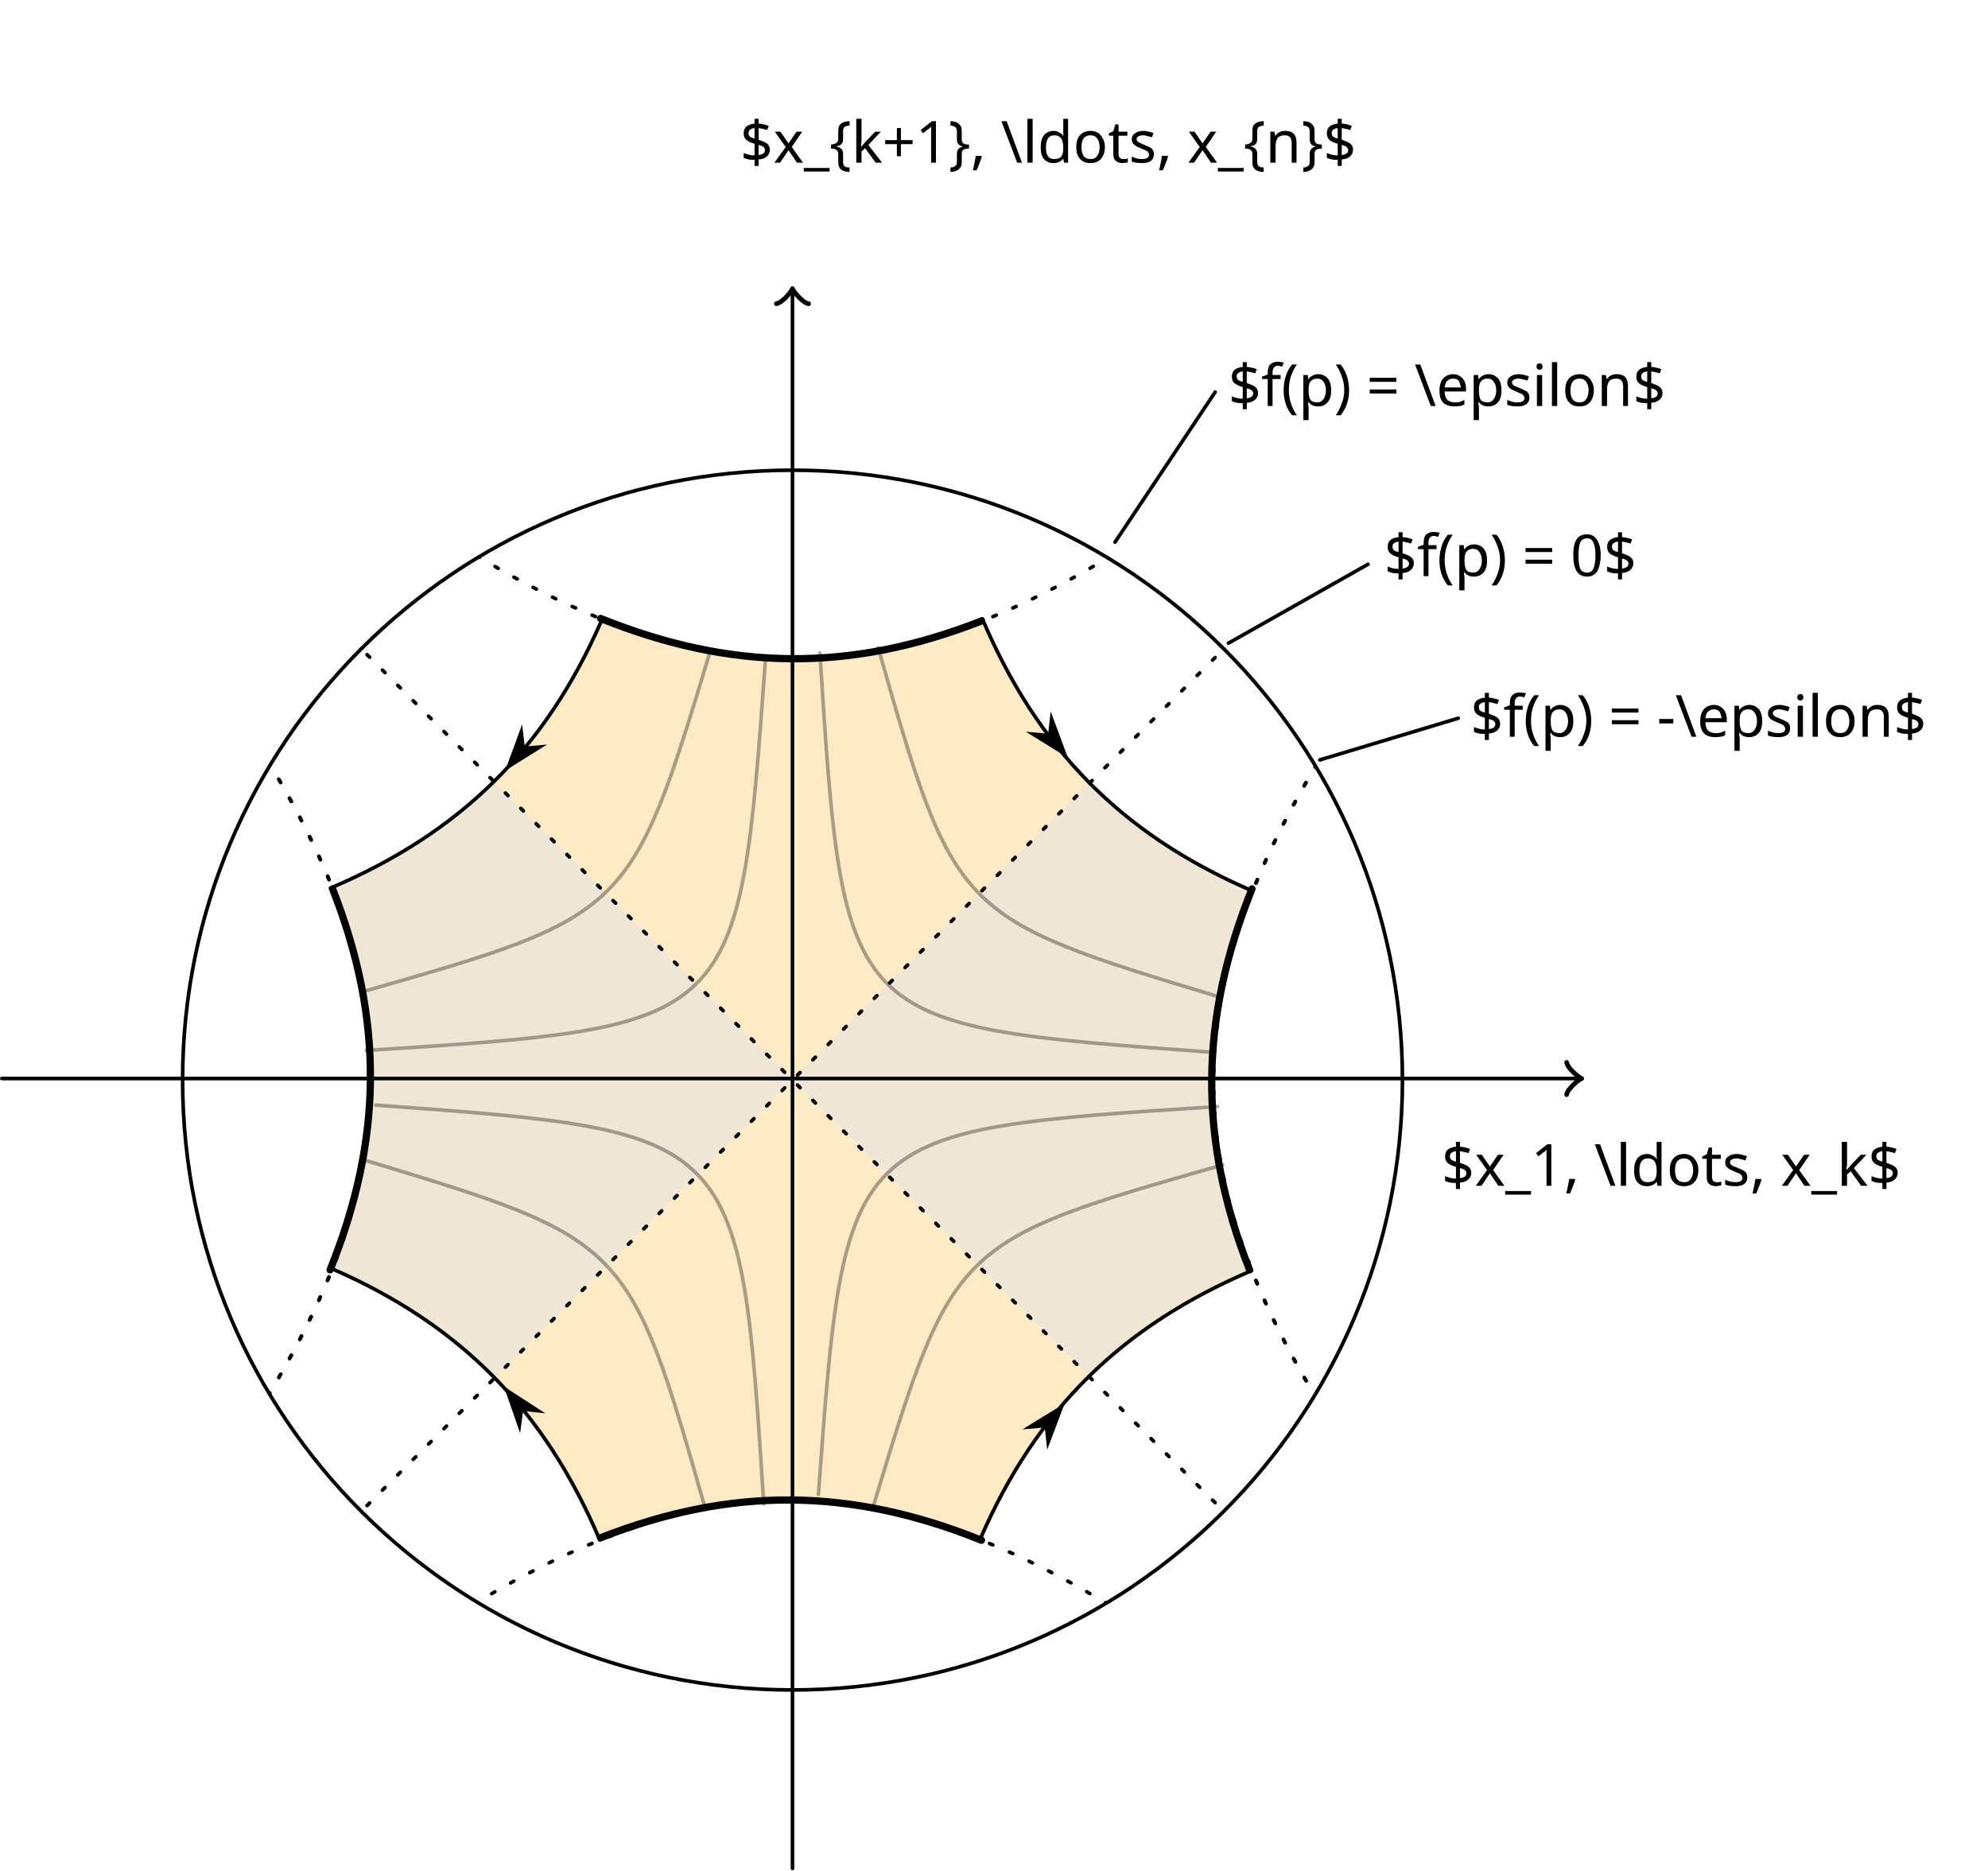
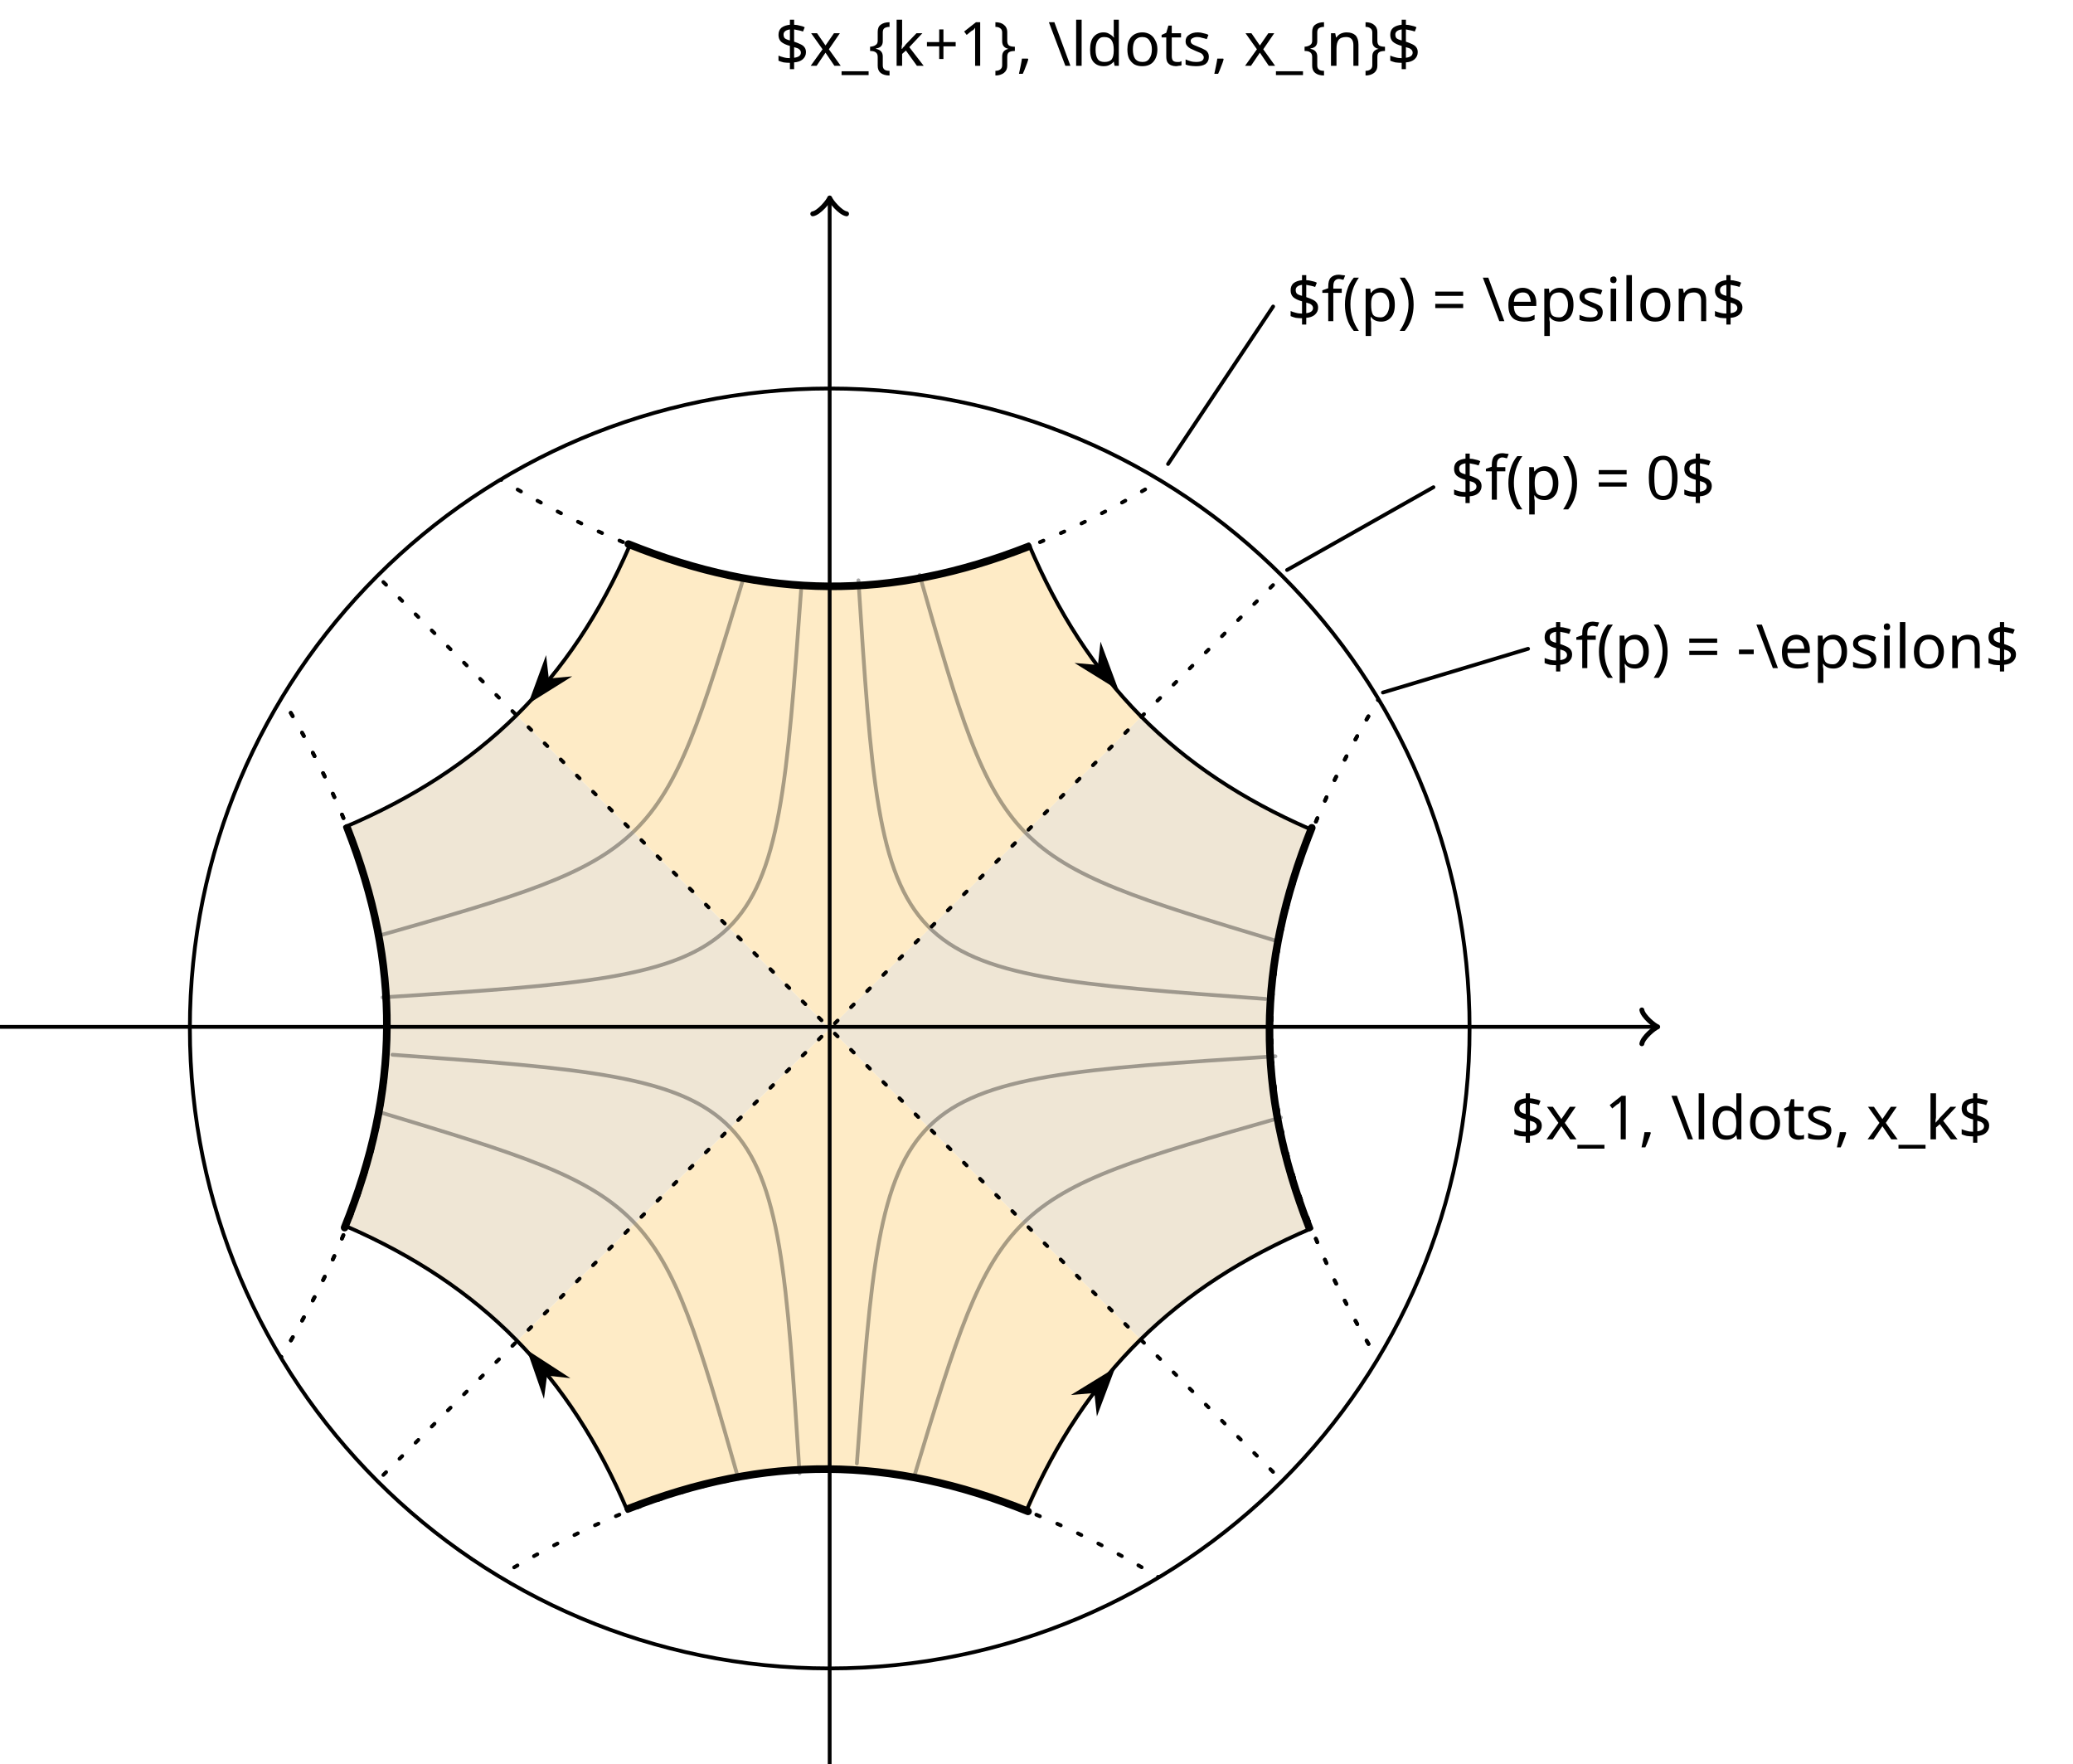
- <svg xmlns="http://www.w3.org/2000/svg" width="77.104mm" height="72.541mm" viewBox="0 0 77.104 72.541" version="1.1" id="svg8">
+ <svg xmlns="http://www.w3.org/2000/svg" width="76.639mm" height="65.197mm" viewBox="0 0 76.639 65.197" version="1.1" id="svg8">
  <defs id="defs2">
    <marker orient="auto" refY="0" refX="0" id="marker36178" style="overflow:visible">
      <path id="path36176" style="fill:#000000;fill-opacity:1;fill-rule:evenodd;stroke:#000000;stroke-width:0.625;stroke-linejoin:round;stroke-opacity:1" d="M 8.719,4.034 -2.207,0.016 8.719,-4.002 c -1.745,2.372 -1.735,5.617 -6e-7,8.035 z" transform="matrix(1.1,0,0,1.1,1.1,0)" />
    </marker>
    <marker style="overflow:visible" id="marker1900" refX="0" refY="0" orient="auto">
      <path transform="matrix(1.1,0,0,1.1,1.1,0)" d="M 8.719,4.034 -2.207,0.016 8.719,-4.002 c -1.745,2.372 -1.735,5.617 -6e-7,8.035 z" style="fill:#000000;fill-opacity:1;fill-rule:evenodd;stroke:#000000;stroke-width:0.625;stroke-linejoin:round;stroke-opacity:1" id="path1898" />
    </marker>
    <marker orient="auto" refY="0" refX="0" id="marker4145" style="overflow:visible">
      <path id="path4143" style="fill:#000000;fill-opacity:1;fill-rule:evenodd;stroke:#000000;stroke-width:0.625;stroke-linejoin:round;stroke-opacity:1" d="M 8.719,4.034 -2.207,0.016 8.719,-4.002 c -1.745,2.372 -1.735,5.617 -6e-7,8.035 z" transform="matrix(1.1,0,0,1.1,1.1,0)" />
    </marker>
    <marker orient="auto" refY="0" refX="0" id="marker3239" style="overflow:visible">
      <path id="path3237" style="fill:#000000;fill-opacity:1;fill-rule:evenodd;stroke:#000000;stroke-width:0.625;stroke-linejoin:round;stroke-opacity:1" d="M 8.719,4.034 -2.207,0.016 8.719,-4.002 c -1.745,2.372 -1.735,5.617 -6e-7,8.035 z" transform="matrix(1.1,0,0,1.1,1.1,0)" />
    </marker>
    <marker markerWidth="0.911" markerHeight="1.69" style="overflow:visible;stroke:#000000" refX="0" refY="0" orient="auto-start-reverse" id="marker-arrow-0.5308">
      <g id="g820" transform="scale(2.153529)">
        <path id="path818" style="fill:none;stroke:#000000;stroke-width:0.6;stroke-linecap:round;stroke-linejoin:round;stroke-miterlimit:10;stroke-dasharray:none;stroke-opacity:1" d="M -1.554,2.072 C -1.425,1.295 0,0.13 0.389,0 0,-0.13 -1.425,-1.295 -1.554,-2.072" />
      </g>
    </marker>
    <marker markerWidth="0.911" markerHeight="1.69" style="overflow:visible;stroke:#000000" refX="0" refY="0" orient="auto-start-reverse" id="marker948">
      <g id="g946" transform="scale(2.153529)">
        <path id="path944" style="fill:none;stroke:#000000;stroke-width:0.6;stroke-linecap:round;stroke-linejoin:round;stroke-miterlimit:10;stroke-dasharray:none;stroke-opacity:1" d="M -1.554,2.072 C -1.425,1.295 0,0.13 0.389,0 0,-0.13 -1.425,-1.295 -1.554,-2.072" />
      </g>
    </marker>
    <clipPath clipPathUnits="userSpaceOnUse" id="clipPath1132">
      <ellipse ry="27.888" rx="27.888" cy="254.418" cx="222.012" id="ellipse1134" style="color:#000000;overflow:visible;opacity:1;vector-effect:none;fill:none;fill-opacity:1;stroke:#000000;stroke-width:0.14;stroke-linecap:round;stroke-linejoin:miter;stroke-miterlimit:4;stroke-dasharray:none;stroke-dashoffset:0;stroke-opacity:1;marker-start:none;marker-end:none" />
    </clipPath>
    <marker orient="auto" refY="0" refX="0" id="marker4145-3" style="overflow:visible">
      <path id="path4143-0" style="fill:#000000;fill-opacity:1;fill-rule:evenodd;stroke:#000000;stroke-width:0.625;stroke-linejoin:round;stroke-opacity:1" d="M 8.719,4.034 -2.207,0.016 8.719,-4.002 c -1.745,2.372 -1.735,5.617 -6e-7,8.035 z" transform="matrix(1.1,0,0,1.1,1.1,0)" />
    </marker>
    <marker orient="auto" refY="0" refX="0" id="marker4145-6" style="overflow:visible">
      <path id="path4143-7" style="fill:#000000;fill-opacity:1;fill-rule:evenodd;stroke:#000000;stroke-width:0.625;stroke-linejoin:round;stroke-opacity:1" d="M 8.719,4.034 -2.207,0.016 8.719,-4.002 c -1.745,2.372 -1.735,5.617 -6e-7,8.035 z" transform="matrix(1.1,0,0,1.1,1.1,0)" />
    </marker>
    <clipPath clipPathUnits="userSpaceOnUse" id="clipPath1078">
      <path d="m 169.695,243.875 c 2.162,5.001 5.409,8.301 10.435,10.455 -2.008,5.065 -2.045,9.694 -0.014,14.771 -5.001,2.162 -8.301,5.408 -10.455,10.435 -5.065,-2.008 -9.694,-2.045 -14.771,-0.014 -2.162,-5.001 -5.409,-8.301 -10.435,-10.455 2.008,-5.065 2.045,-9.694 0.014,-14.771 5.001,-2.162 8.301,-5.408 10.455,-10.435 5.065,2.008 9.694,2.045 14.771,0.014 z" style="color:#000000;overflow:visible;opacity:1;vector-effect:none;fill:#feebc6;fill-opacity:1;stroke:none;stroke-width:0.14;stroke-linecap:round;stroke-linejoin:miter;stroke-miterlimit:4;stroke-dasharray:none;stroke-dashoffset:0;stroke-opacity:1;marker-start:none;marker-end:none" id="path1080" />
    </clipPath>
  </defs>
-   <g id="layer1" transform="translate(-41.84034,-218.0715)" style="display:inline">
-     <g id="g1076" clip-path="url(#clipPath1078)" transform="translate(-89.71684,-1.735971)">
+   <g id="layer1" transform="translate(-41.90316,-225.2198)" style="display:inline">
+     <g id="g1076" clip-path="url(#clipPath1078)" transform="translate(-89.71684,1.535497)">
      <path id="path945" d="M 134.402,289.584 162.29,261.696 134.402,233.808 Z" style="color:#000000;overflow:visible;opacity:1;vector-effect:none;fill:#efe6d5;fill-opacity:1;stroke:none;stroke-width:0.14;stroke-linecap:round;stroke-linejoin:miter;stroke-miterlimit:4;stroke-dasharray:none;stroke-dashoffset:0;stroke-opacity:1;marker-start:none;marker-end:none" />
      <path style="color:#000000;overflow:visible;opacity:1;vector-effect:none;fill:#efe6d5;fill-opacity:1;stroke:none;stroke-width:0.14;stroke-linecap:round;stroke-linejoin:miter;stroke-miterlimit:4;stroke-dasharray:none;stroke-dashoffset:0;stroke-opacity:1;marker-start:none;marker-end:none" d="m 190.178,233.808 -27.888,27.888 27.888,27.888 z" id="path886" />
      <g transform="translate(42.5151,20.78436)" style="fill:#feebc6;fill-opacity:1" id="g957">
        <path id="path947" d="M 147.665,268.802 119.777,240.914 91.889,268.802 Z" style="color:#000000;overflow:visible;opacity:1;vector-effect:none;fill:#feebc6;fill-opacity:1;stroke:none;stroke-width:0.14;stroke-linecap:round;stroke-linejoin:miter;stroke-miterlimit:4;stroke-dasharray:none;stroke-dashoffset:0;stroke-opacity:1;marker-start:none;marker-end:none" />
        <path style="color:#000000;overflow:visible;opacity:1;vector-effect:none;fill:#feebc6;fill-opacity:1;stroke:none;stroke-width:0.14;stroke-linecap:round;stroke-linejoin:miter;stroke-miterlimit:4;stroke-dasharray:none;stroke-dashoffset:0;stroke-opacity:1;marker-start:none;marker-end:none" d="m 91.889,213.026 27.888,27.888 27.888,-27.888 z" id="path949" />
      </g>
    </g>
-     <path style="color:#000000;overflow:visible;opacity:1;vector-effect:none;fill:none;fill-opacity:1;stroke:#000000;stroke-width:0.14;stroke-linecap:round;stroke-linejoin:miter;stroke-miterlimit:4;stroke-dasharray:none;stroke-dashoffset:0;stroke-opacity:1;marker-start:none;marker-end:url(#marker-arrow-0.5308)" d="M 72.576,290.541 V 229.383" id="path816-9" />
-     <path id="path842" d="M 41.912,259.904 H 103.071" style="color:#000000;overflow:visible;opacity:1;vector-effect:none;fill:none;fill-opacity:1;stroke:#000000;stroke-width:0.14;stroke-linecap:round;stroke-linejoin:miter;stroke-miterlimit:4;stroke-dasharray:none;stroke-dashoffset:0;stroke-opacity:1;marker-start:none;marker-end:url(#marker-arrow-0.5308)" />
-     <text id="text846" xml:space="preserve" style="font-size:2.244px;font-family:'Iosevka Term';-inkscape-font-specification:'Iosevka Term, Normal';fill:#000000;fill-opacity:1;stroke:none;stroke-width:0.265" y="264.067" x="97.747" transform="scale(1.000006,0.9999938)">
-       <tspan id="tspan844" x="97.747" y="264.067" style="stroke-width:0.265">$x_1, \ldots, x_k$</tspan>
+     <path style="color:#000000;overflow:visible;opacity:1;vector-effect:none;fill:none;fill-opacity:1;stroke:#000000;stroke-width:0.14;stroke-linecap:round;stroke-linejoin:miter;stroke-miterlimit:4;stroke-dasharray:none;stroke-dashoffset:0;stroke-opacity:1;marker-start:none;marker-end:url(#marker-arrow-0.5308)" d="m 72.576,293.813 v -61.158" id="path816-9" />
+     <path id="path842" d="M 41.912,263.176 H 103.071" style="color:#000000;overflow:visible;opacity:1;vector-effect:none;fill:none;fill-opacity:1;stroke:#000000;stroke-width:0.14;stroke-linecap:round;stroke-linejoin:miter;stroke-miterlimit:4;stroke-dasharray:none;stroke-dashoffset:0;stroke-opacity:1;marker-start:none;marker-end:url(#marker-arrow-0.5308)" />
+     <text id="text846" xml:space="preserve" style="font-size:2.244px;font-family:'Iosevka Term';-inkscape-font-specification:'Iosevka Term, Normal';fill:#000000;fill-opacity:1;stroke:none;stroke-width:0.265" y="267.338" x="97.747" transform="scale(1.000006,0.9999938)">
+       <tspan id="tspan844" x="97.747" y="267.338" style="stroke-width:0.265">$x_1, \ldots, x_k$</tspan>
    </text>
-     <text id="text860" xml:space="preserve" style="font-size:2.244px;font-family:'Iosevka Term';-inkscape-font-specification:'Iosevka Term, Normal';fill:#000000;fill-opacity:1;stroke:none;stroke-width:0.265" y="224.383" x="70.544" transform="scale(1.000006,0.9999938)">
-       <tspan id="tspan858" x="70.544" y="224.383" style="stroke-width:0.265">$x_{k+1}, \ldots, x_{n}$</tspan>
+     <text id="text860" xml:space="preserve" style="font-size:2.244px;font-family:'Iosevka Term';-inkscape-font-specification:'Iosevka Term, Normal';fill:#000000;fill-opacity:1;stroke:none;stroke-width:0.265" y="227.654" x="70.544" transform="scale(1.000006,0.9999938)">
+       <tspan id="tspan858" x="70.544" y="227.654" style="stroke-width:0.265">$x_{k+1}, \ldots, x_{n}$</tspan>
    </text>
-     <text id="text1207" xml:space="preserve" style="font-size:2.244px;font-family:'Iosevka Term';-inkscape-font-specification:'Iosevka Term, Normal';fill:#000000;fill-opacity:1;stroke:none;stroke-width:0.265" y="240.422" x="95.518" transform="scale(1.000006,0.9999938)">
-       <tspan id="tspan1205" x="95.518" y="240.422" style="stroke-width:0.265">$f(p) = 0$</tspan>
+     <text id="text1207" xml:space="preserve" style="font-size:2.244px;font-family:'Iosevka Term';-inkscape-font-specification:'Iosevka Term, Normal';fill:#000000;fill-opacity:1;stroke:none;stroke-width:0.265" y="243.694" x="95.518" transform="scale(1.000006,0.9999938)">
+       <tspan id="tspan1205" x="95.518" y="243.694" style="stroke-width:0.265">$f(p) = 0$</tspan>
    </text>
-     <text x="98.868" y="246.648" style="font-size:2.244px;font-family:'Iosevka Term';-inkscape-font-specification:'Iosevka Term, Normal';fill:#000000;fill-opacity:1;stroke:none;stroke-width:0.265" xml:space="preserve" id="text1221" transform="scale(1.000006,0.9999938)">
-       <tspan style="stroke-width:0.265" y="246.648" x="98.868" id="tspan1219">$f(p) = -\epsilon$</tspan>
+     <text x="98.868" y="249.919" style="font-size:2.244px;font-family:'Iosevka Term';-inkscape-font-specification:'Iosevka Term, Normal';fill:#000000;fill-opacity:1;stroke:none;stroke-width:0.265" xml:space="preserve" id="text1221" transform="scale(1.000006,0.9999938)">
+       <tspan style="stroke-width:0.265" y="249.919" x="98.868" id="tspan1219">$f(p) = -\epsilon$</tspan>
    </text>
-     <text id="text1225" xml:space="preserve" style="font-size:2.244px;font-family:'Iosevka Term';-inkscape-font-specification:'Iosevka Term, Normal';fill:#000000;fill-opacity:1;stroke:none;stroke-width:0.265" y="233.823" x="89.478" transform="scale(1.000006,0.9999938)">
-       <tspan id="tspan1223" x="89.478" y="233.823" style="stroke-width:0.265">$f(p) = \epsilon$</tspan>
+     <text id="text1225" xml:space="preserve" style="font-size:2.244px;font-family:'Iosevka Term';-inkscape-font-specification:'Iosevka Term, Normal';fill:#000000;fill-opacity:1;stroke:none;stroke-width:0.265" y="237.094" x="89.478" transform="scale(1.000006,0.9999938)">
+       <tspan id="tspan1223" x="89.478" y="237.094" style="stroke-width:0.265">$f(p) = \epsilon$</tspan>
    </text>
-     <path style="color:#000000;overflow:visible;opacity:1;vector-effect:none;fill:none;fill-opacity:1;stroke:#000000;stroke-width:0.14;stroke-linecap:round;stroke-linejoin:miter;stroke-miterlimit:4;stroke-dasharray:none;stroke-dashoffset:0;stroke-opacity:1;marker-start:none;marker-end:none" d="m 85.086,239.1 3.885,-5.822" id="path971" />
-     <path style="color:#000000;overflow:visible;opacity:1;vector-effect:none;fill:none;fill-opacity:1;stroke:#000000;stroke-width:0.14;stroke-linecap:round;stroke-linejoin:miter;stroke-miterlimit:4;stroke-dasharray:none;stroke-dashoffset:0;stroke-opacity:1;marker-start:none;marker-end:none" d="m 89.486,243.018 5.412,-3.06" id="path981" />
-     <path style="color:#000000;overflow:visible;opacity:1;vector-effect:none;fill:none;fill-opacity:1;stroke:#000000;stroke-width:0.14;stroke-linecap:round;stroke-linejoin:miter;stroke-miterlimit:4;stroke-dasharray:none;stroke-dashoffset:0;stroke-opacity:1;marker-start:none;marker-end:none" d="m 93.03,247.546 5.366,-1.616" id="path983" />
-     <path style="color:#000000;overflow:visible;opacity:1;vector-effect:none;fill:none;fill-opacity:1;stroke:#000000;stroke-width:0.14;stroke-linecap:round;stroke-linejoin:miter;stroke-miterlimit:4;stroke-dasharray:none;stroke-dashoffset:0;stroke-opacity:1;marker-start:none;marker-end:none" d="m 79.939,242.072 c 2.147,5.043 5.394,8.343 10.38,10.516" id="path890" />
-     <path id="path896" d="m 54.656,252.519 c 5.043,-2.147 8.343,-5.394 10.516,-10.38" style="color:#000000;overflow:visible;opacity:1;vector-effect:none;fill:none;fill-opacity:1;stroke:#000000;stroke-width:0.14;stroke-linecap:round;stroke-linejoin:miter;stroke-miterlimit:4;stroke-dasharray:none;stroke-dashoffset:0;stroke-opacity:1;marker-start:none;marker-end:none" />
-     <path style="color:#000000;overflow:visible;opacity:1;vector-effect:none;fill:none;fill-opacity:1;stroke:#000000;stroke-width:0.14;stroke-linecap:round;stroke-linejoin:miter;stroke-miterlimit:4;stroke-dasharray:none;stroke-dashoffset:0;stroke-opacity:1;marker-start:none;marker-end:none" d="M 65.104,277.802 C 62.957,272.758 59.71,269.459 54.725,267.286" id="path898" />
-     <path id="path900" d="m 90.387,267.354 c -5.043,2.147 -8.343,5.394 -10.516,10.38" style="color:#000000;overflow:visible;opacity:1;vector-effect:none;fill:none;fill-opacity:1;stroke:#000000;stroke-width:0.14;stroke-linecap:round;stroke-linejoin:miter;stroke-miterlimit:4;stroke-dasharray:none;stroke-dashoffset:0;stroke-opacity:1;marker-start:none;marker-end:none" />
-     <path style="color:#000000;overflow:visible;opacity:1;vector-effect:none;fill:#000000;fill-opacity:1;stroke:none;stroke-width:0.14;stroke-linecap:round;stroke-linejoin:miter;stroke-miterlimit:4;stroke-dasharray:none;stroke-dashoffset:0;stroke-opacity:1;marker-start:none;marker-end:none" d="m 82.59,245.664 0.669,1.8 -1.632,-1.011 0.867,0.076 z" id="path927" />
-     <path id="path969" d="m 81.495,273.512 1.637,-1.006 -0.676,1.798 -0.094,-0.865 z" style="color:#000000;overflow:visible;opacity:1;vector-effect:none;fill:#000000;fill-opacity:1;stroke:none;stroke-width:0.14;stroke-linecap:round;stroke-linejoin:miter;stroke-miterlimit:4;stroke-dasharray:none;stroke-dashoffset:0;stroke-opacity:1;marker-start:none;marker-end:none" />
-     <path style="color:#000000;overflow:visible;opacity:1;vector-effect:none;fill:#000000;fill-opacity:1;stroke:none;stroke-width:0.14;stroke-linecap:round;stroke-linejoin:miter;stroke-miterlimit:4;stroke-dasharray:none;stroke-dashoffset:0;stroke-opacity:1;marker-start:none;marker-end:none" d="m 62.013,273.658 -0.63,-1.81 1.608,1.043 -0.863,-0.094 z" id="path972" />
-     <path id="path978" d="m 63.058,246.949 -1.628,1.017 0.662,-1.802 0.1,0.864 z" style="color:#000000;overflow:visible;opacity:1;vector-effect:none;fill:#000000;fill-opacity:1;stroke:none;stroke-width:0.14;stroke-linecap:round;stroke-linejoin:miter;stroke-miterlimit:4;stroke-dasharray:none;stroke-dashoffset:0;stroke-opacity:1;marker-start:none;marker-end:none" />
-     <g id="g1155" transform="matrix(0.8482385,0,0,0.8482279,-115.741,44.15984)" style="stroke-width:1.179">
+     <path style="color:#000000;overflow:visible;opacity:1;vector-effect:none;fill:none;fill-opacity:1;stroke:#000000;stroke-width:0.14;stroke-linecap:round;stroke-linejoin:miter;stroke-miterlimit:4;stroke-dasharray:none;stroke-dashoffset:0;stroke-opacity:1;marker-start:none;marker-end:none" d="m 85.086,242.371 3.885,-5.822" id="path971" />
+     <path style="color:#000000;overflow:visible;opacity:1;vector-effect:none;fill:none;fill-opacity:1;stroke:#000000;stroke-width:0.14;stroke-linecap:round;stroke-linejoin:miter;stroke-miterlimit:4;stroke-dasharray:none;stroke-dashoffset:0;stroke-opacity:1;marker-start:none;marker-end:none" d="m 89.486,246.289 5.412,-3.06" id="path981" />
+     <path style="color:#000000;overflow:visible;opacity:1;vector-effect:none;fill:none;fill-opacity:1;stroke:#000000;stroke-width:0.14;stroke-linecap:round;stroke-linejoin:miter;stroke-miterlimit:4;stroke-dasharray:none;stroke-dashoffset:0;stroke-opacity:1;marker-start:none;marker-end:none" d="m 93.03,250.818 5.366,-1.616" id="path983" />
+     <path style="color:#000000;overflow:visible;opacity:1;vector-effect:none;fill:none;fill-opacity:1;stroke:#000000;stroke-width:0.14;stroke-linecap:round;stroke-linejoin:miter;stroke-miterlimit:4;stroke-dasharray:none;stroke-dashoffset:0;stroke-opacity:1;marker-start:none;marker-end:none" d="m 79.939,245.343 c 2.147,5.043 5.394,8.343 10.38,10.516" id="path890" />
+     <path id="path896" d="m 54.656,255.791 c 5.043,-2.147 8.343,-5.394 10.516,-10.38" style="color:#000000;overflow:visible;opacity:1;vector-effect:none;fill:none;fill-opacity:1;stroke:#000000;stroke-width:0.14;stroke-linecap:round;stroke-linejoin:miter;stroke-miterlimit:4;stroke-dasharray:none;stroke-dashoffset:0;stroke-opacity:1;marker-start:none;marker-end:none" />
+     <path style="color:#000000;overflow:visible;opacity:1;vector-effect:none;fill:none;fill-opacity:1;stroke:#000000;stroke-width:0.14;stroke-linecap:round;stroke-linejoin:miter;stroke-miterlimit:4;stroke-dasharray:none;stroke-dashoffset:0;stroke-opacity:1;marker-start:none;marker-end:none" d="m 65.104,281.073 c -2.147,-5.043 -5.394,-8.343 -10.38,-10.516" id="path898" />
+     <path id="path900" d="m 90.387,270.625 c -5.043,2.147 -8.343,5.394 -10.516,10.38" style="color:#000000;overflow:visible;opacity:1;vector-effect:none;fill:none;fill-opacity:1;stroke:#000000;stroke-width:0.14;stroke-linecap:round;stroke-linejoin:miter;stroke-miterlimit:4;stroke-dasharray:none;stroke-dashoffset:0;stroke-opacity:1;marker-start:none;marker-end:none" />
+     <path style="color:#000000;overflow:visible;opacity:1;vector-effect:none;fill:#000000;fill-opacity:1;stroke:none;stroke-width:0.14;stroke-linecap:round;stroke-linejoin:miter;stroke-miterlimit:4;stroke-dasharray:none;stroke-dashoffset:0;stroke-opacity:1;marker-start:none;marker-end:none" d="m 82.59,248.936 0.669,1.8 -1.632,-1.011 0.867,0.076 z" id="path927" />
+     <path id="path969" d="m 81.495,276.784 1.637,-1.006 -0.676,1.798 -0.094,-0.865 z" style="color:#000000;overflow:visible;opacity:1;vector-effect:none;fill:#000000;fill-opacity:1;stroke:none;stroke-width:0.14;stroke-linecap:round;stroke-linejoin:miter;stroke-miterlimit:4;stroke-dasharray:none;stroke-dashoffset:0;stroke-opacity:1;marker-start:none;marker-end:none" />
+     <path style="color:#000000;overflow:visible;opacity:1;vector-effect:none;fill:#000000;fill-opacity:1;stroke:none;stroke-width:0.14;stroke-linecap:round;stroke-linejoin:miter;stroke-miterlimit:4;stroke-dasharray:none;stroke-dashoffset:0;stroke-opacity:1;marker-start:none;marker-end:none" d="m 62.013,276.929 -0.63,-1.81 1.608,1.043 -0.863,-0.094 z" id="path972" />
+     <path id="path978" d="m 63.058,250.22 -1.628,1.017 0.662,-1.802 0.1,0.864 z" style="color:#000000;overflow:visible;opacity:1;vector-effect:none;fill:#000000;fill-opacity:1;stroke:none;stroke-width:0.14;stroke-linecap:round;stroke-linejoin:miter;stroke-miterlimit:4;stroke-dasharray:none;stroke-dashoffset:0;stroke-opacity:1;marker-start:none;marker-end:none" />
+     <g id="g1155" transform="matrix(0.8482385,0,0,0.8482279,-115.741,47.43131)" style="stroke-width:1.179">
      <g clip-path="url(#clipPath1132)" id="g1122" style="fill:none;fill-opacity:1;stroke:#000000;stroke-width:0.166;stroke-dasharray:0.166, 0.828;stroke-opacity:1;marker-start:none;marker-end:none">
        <path style="color:#000000;overflow:visible;opacity:1;vector-effect:none;fill:none;fill-opacity:1;stroke:#000000;stroke-width:0.166;stroke-linecap:round;stroke-linejoin:miter;stroke-miterlimit:4;stroke-dasharray:0.166, 0.828;stroke-dashoffset:0;stroke-opacity:1;marker-start:none;marker-end:none" d="m 194.124,282.307 55.776,-55.776" id="path872" />
        <path id="path884" d="m 194.124,226.531 55.776,55.776" style="color:#000000;overflow:visible;opacity:1;vector-effect:none;fill:none;fill-opacity:1;stroke:#000000;stroke-width:0.166;stroke-linecap:round;stroke-linejoin:miter;stroke-miterlimit:4;stroke-dasharray:0.166, 0.828;stroke-dashoffset:0;stroke-opacity:1;marker-start:none;marker-end:none" />
        <g id="g1195" style="fill:none;fill-opacity:1;stroke:#000000;stroke-width:0.166;stroke-dasharray:0.166, 0.828;stroke-opacity:1;marker-start:none;marker-end:none" transform="translate(135.8709,15.09396)">
          <g style="fill:none;fill-opacity:1;stroke:#000000;stroke-width:0.241;stroke-dasharray:0.241, 1.207;stroke-opacity:1;marker-start:none;marker-end:none" transform="matrix(0.4850672,0.4850672,-0.4850672,0.4850672,135.0472,32.70819)" id="g1139">
            <path id="path1137" d="m 170.485,213.814 c 4.014,27.696 14.005,37.84 41.725,41.745" style="color:#000000;overflow:visible;opacity:1;vector-effect:none;fill:none;fill-opacity:1;stroke:#000000;stroke-width:0.241;stroke-linecap:round;stroke-linejoin:miter;stroke-miterlimit:4;stroke-dasharray:0.241, 1.207;stroke-dashoffset:0;stroke-opacity:1;marker-start:none;marker-end:none" />
          </g>
          <g style="fill:none;fill-opacity:1;stroke:#000000;stroke-width:0.241;stroke-dasharray:0.241, 1.207;stroke-opacity:1;marker-start:none;marker-end:none" transform="matrix(-0.4850672,-0.4850672,0.4850672,-0.4850672,37.22885,445.9351)" id="g1151">
            <path id="path1149" d="m 170.485,213.814 c 4.014,27.696 14.005,37.84 41.725,41.745" style="color:#000000;overflow:visible;opacity:1;vector-effect:none;fill:none;fill-opacity:1;stroke:#000000;stroke-width:0.241;stroke-linecap:round;stroke-linejoin:miter;stroke-miterlimit:4;stroke-dasharray:0.241, 1.207;stroke-dashoffset:0;stroke-opacity:1;marker-start:none;marker-end:none" />
          </g>
        </g>
        <g id="g1189" transform="translate(135.8709,15.09396)" style="fill:none;fill-opacity:1;stroke:#000000;stroke-width:0.166;stroke-dasharray:0.166, 0.828;stroke-opacity:1;marker-start:none;marker-end:none">
          <g id="g1145" transform="matrix(-0.4850672,0.4850672,-0.4850672,-0.4850672,292.7515,288.2308)" style="fill:none;fill-opacity:1;stroke:#000000;stroke-width:0.241;stroke-dasharray:0.241, 1.207;stroke-opacity:1;marker-start:none;marker-end:none">
            <path style="color:#000000;overflow:visible;opacity:1;vector-effect:none;fill:none;fill-opacity:1;stroke:#000000;stroke-width:0.241;stroke-linecap:round;stroke-linejoin:miter;stroke-miterlimit:4;stroke-dasharray:0.241, 1.207;stroke-dashoffset:0;stroke-opacity:1;marker-start:none;marker-end:none" d="m 170.485,213.814 c 4.014,27.696 14.005,37.84 41.725,41.745" id="path1143" />
          </g>
          <g id="g1157" transform="matrix(0.4850672,-0.4850672,0.4850672,0.4850672,-120.4754,190.4124)" style="fill:none;fill-opacity:1;stroke:#000000;stroke-width:0.241;stroke-dasharray:0.241, 1.207;stroke-opacity:1;marker-start:none;marker-end:none">
            <path style="color:#000000;overflow:visible;opacity:1;vector-effect:none;fill:none;fill-opacity:1;stroke:#000000;stroke-width:0.241;stroke-linecap:round;stroke-linejoin:miter;stroke-miterlimit:4;stroke-dasharray:0.241, 1.207;stroke-dashoffset:0;stroke-opacity:1;marker-start:none;marker-end:none" d="m 170.485,213.814 c 4.014,27.696 14.005,37.84 41.725,41.745" id="path1155" />
          </g>
        </g>
        <g transform="translate(135.8709,15.09396)" style="fill:none;fill-opacity:1;stroke:#000000;stroke-width:0.166;stroke-dasharray:0.166, 0.828;stroke-opacity:1;marker-start:none;marker-end:none" id="g988">
          <g id="g982" transform="matrix(0.4850672,0.4850672,-0.4850672,0.4850672,135.0472,32.70819)" style="fill:none;fill-opacity:1;stroke:#000000;stroke-width:0.241;stroke-dasharray:0.241, 1.207;stroke-opacity:1;marker-start:none;marker-end:none">
            <path style="color:#000000;overflow:visible;opacity:1;vector-effect:none;fill:none;fill-opacity:1;stroke:#000000;stroke-width:0.241;stroke-linecap:round;stroke-linejoin:miter;stroke-miterlimit:4;stroke-dasharray:0.241, 1.207;stroke-dashoffset:0;stroke-opacity:1;marker-start:none;marker-end:none" d="m 170.485,213.814 c 4.014,27.696 14.005,37.84 41.725,41.745" id="path980" />
          </g>
          <g id="g986" transform="matrix(-0.4850672,-0.4850672,0.4850672,-0.4850672,37.22885,445.9351)" style="fill:none;fill-opacity:1;stroke:#000000;stroke-width:0.241;stroke-dasharray:0.241, 1.207;stroke-opacity:1;marker-start:none;marker-end:none">
            <path style="color:#000000;overflow:visible;opacity:1;vector-effect:none;fill:none;fill-opacity:1;stroke:#000000;stroke-width:0.241;stroke-linecap:round;stroke-linejoin:miter;stroke-miterlimit:4;stroke-dasharray:0.241, 1.207;stroke-dashoffset:0;stroke-opacity:1;marker-start:none;marker-end:none" d="m 170.485,213.814 c 4.014,27.696 14.005,37.84 41.725,41.745" id="path984" />
          </g>
        </g>
      </g>
      <ellipse ry="27.888" rx="27.888" cy="254.418" cx="222.012" id="path1060" style="color:#000000;overflow:visible;opacity:1;vector-effect:none;fill:none;fill-opacity:1;stroke:#000000;stroke-width:0.166;stroke-linecap:round;stroke-linejoin:miter;stroke-miterlimit:4;stroke-dasharray:none;stroke-dashoffset:0;stroke-opacity:1;marker-start:none;marker-end:none" />
    </g>
-     <path id="path1202" d="m 65.134,242.059 c 5.084,2.048 9.713,2.085 14.776,0.096" style="color:#000000;overflow:visible;opacity:1;vector-effect:none;fill:none;fill-opacity:1;stroke:#000000;stroke-width:0.281;stroke-linecap:round;stroke-linejoin:miter;stroke-miterlimit:4;stroke-dasharray:none;stroke-dashoffset:0;stroke-opacity:1;marker-start:none;marker-end:none" />
-     <path style="color:#000000;overflow:visible;opacity:1;vector-effect:none;fill:none;fill-opacity:1;stroke:#000000;stroke-width:0.281;stroke-linecap:round;stroke-linejoin:miter;stroke-miterlimit:4;stroke-dasharray:none;stroke-dashoffset:0;stroke-opacity:1;marker-start:none;marker-end:none" d="m 54.644,267.324 c 2.048,-5.084 2.086,-9.713 0.096,-14.775" id="path1214" />
-     <path id="path1216" d="m 79.909,277.814 c -5.084,-2.048 -9.713,-2.085 -14.776,-0.096" style="color:#000000;overflow:visible;opacity:1;vector-effect:none;fill:none;fill-opacity:1;stroke:#000000;stroke-width:0.281;stroke-linecap:round;stroke-linejoin:miter;stroke-miterlimit:4;stroke-dasharray:none;stroke-dashoffset:0;stroke-opacity:1;marker-start:none;marker-end:none" />
-     <path style="color:#000000;overflow:visible;opacity:1;vector-effect:none;fill:none;fill-opacity:1;stroke:#000000;stroke-width:0.281;stroke-linecap:round;stroke-linejoin:miter;stroke-miterlimit:4;stroke-dasharray:none;stroke-dashoffset:0;stroke-opacity:1;marker-start:none;marker-end:none" d="m 90.399,252.549 c -2.048,5.084 -2.085,9.713 -0.096,14.775" id="path1218" />
-     <g id="g48974" style="opacity:0.339">
-       <g id="g48942" style="">
+     <path id="path1202" d="m 65.134,245.331 c 5.084,2.048 9.713,2.085 14.776,0.096" style="color:#000000;overflow:visible;opacity:1;vector-effect:none;fill:none;fill-opacity:1;stroke:#000000;stroke-width:0.281;stroke-linecap:round;stroke-linejoin:miter;stroke-miterlimit:4;stroke-dasharray:none;stroke-dashoffset:0;stroke-opacity:1;marker-start:none;marker-end:none" />
+     <path style="color:#000000;overflow:visible;opacity:1;vector-effect:none;fill:none;fill-opacity:1;stroke:#000000;stroke-width:0.281;stroke-linecap:round;stroke-linejoin:miter;stroke-miterlimit:4;stroke-dasharray:none;stroke-dashoffset:0;stroke-opacity:1;marker-start:none;marker-end:none" d="m 54.644,270.596 c 2.048,-5.084 2.086,-9.713 0.096,-14.775" id="path1214" />
+     <path id="path1216" d="m 79.909,281.085 c -5.084,-2.048 -9.713,-2.085 -14.776,-0.096" style="color:#000000;overflow:visible;opacity:1;vector-effect:none;fill:none;fill-opacity:1;stroke:#000000;stroke-width:0.281;stroke-linecap:round;stroke-linejoin:miter;stroke-miterlimit:4;stroke-dasharray:none;stroke-dashoffset:0;stroke-opacity:1;marker-start:none;marker-end:none" />
+     <path style="color:#000000;overflow:visible;opacity:1;vector-effect:none;fill:none;fill-opacity:1;stroke:#000000;stroke-width:0.281;stroke-linecap:round;stroke-linejoin:miter;stroke-miterlimit:4;stroke-dasharray:none;stroke-dashoffset:0;stroke-opacity:1;marker-start:none;marker-end:none" d="m 90.399,255.82 c -2.048,5.084 -2.085,9.713 -0.096,14.775" id="path1218" />
+     <g id="g48974" style="opacity:0.339" transform="translate(0,3.271468)">
+       <g id="g48942">
        <path style="color:#000000;overflow:visible;opacity:1;vector-effect:none;fill:none;fill-opacity:1;stroke:#000000;stroke-width:0.14;stroke-linecap:round;stroke-linejoin:miter;stroke-miterlimit:4;stroke-dasharray:none;stroke-dashoffset:0;stroke-opacity:1;marker-start:none;marker-mid:url(#marker3425);marker-end:none" d="m 55.843,256.554 c 10.405,-2.961 10.465,-3.034 13.537,-13.204" id="path48934" />
        <path style="color:#000000;overflow:visible;opacity:1;vector-effect:none;fill:none;fill-opacity:1;stroke:#000000;stroke-width:0.14;stroke-linecap:round;stroke-linejoin:miter;stroke-miterlimit:4;stroke-dasharray:none;stroke-dashoffset:0;stroke-opacity:1;marker-start:none;marker-mid:url(#marker3425);marker-end:none" d="m 56.045,258.816 c 14.469,-0.931 14.444,-0.884 15.475,-15.052" id="path48936" />
      </g>
-       <g transform="rotate(90,72.55105,259.9041)" id="g48948" style="">
+       <g transform="rotate(90,72.55105,259.9041)" id="g48948">
        <path id="path48944" d="m 55.843,256.554 c 10.405,-2.961 10.465,-3.034 13.537,-13.204" style="color:#000000;overflow:visible;opacity:1;vector-effect:none;fill:none;fill-opacity:1;stroke:#000000;stroke-width:0.14;stroke-linecap:round;stroke-linejoin:miter;stroke-miterlimit:4;stroke-dasharray:none;stroke-dashoffset:0;stroke-opacity:1;marker-start:none;marker-mid:url(#marker3425);marker-end:none" />
        <path id="path48946" d="m 56.045,258.816 c 14.469,-0.931 14.444,-0.884 15.475,-15.052" style="color:#000000;overflow:visible;opacity:1;vector-effect:none;fill:none;fill-opacity:1;stroke:#000000;stroke-width:0.14;stroke-linecap:round;stroke-linejoin:miter;stroke-miterlimit:4;stroke-dasharray:none;stroke-dashoffset:0;stroke-opacity:1;marker-start:none;marker-mid:url(#marker3425);marker-end:none" />
      </g>
-       <g id="g48954" transform="rotate(180,72.55105,259.9041)" style="">
+       <g id="g48954" transform="rotate(180,72.55105,259.9041)">
        <path style="color:#000000;overflow:visible;opacity:1;vector-effect:none;fill:none;fill-opacity:1;stroke:#000000;stroke-width:0.14;stroke-linecap:round;stroke-linejoin:miter;stroke-miterlimit:4;stroke-dasharray:none;stroke-dashoffset:0;stroke-opacity:1;marker-start:none;marker-mid:url(#marker3425);marker-end:none" d="m 55.843,256.554 c 10.405,-2.961 10.465,-3.034 13.537,-13.204" id="path48950" />
        <path style="color:#000000;overflow:visible;opacity:1;vector-effect:none;fill:none;fill-opacity:1;stroke:#000000;stroke-width:0.14;stroke-linecap:round;stroke-linejoin:miter;stroke-miterlimit:4;stroke-dasharray:none;stroke-dashoffset:0;stroke-opacity:1;marker-start:none;marker-mid:url(#marker3425);marker-end:none" d="m 56.045,258.816 c 14.469,-0.931 14.444,-0.884 15.475,-15.052" id="path48952" />
      </g>
-       <g transform="rotate(-90,72.55106,259.9041)" id="g48960" style="">
+       <g transform="rotate(-90,72.55106,259.9041)" id="g48960">
        <path id="path48956" d="m 55.843,256.554 c 10.405,-2.961 10.465,-3.034 13.537,-13.204" style="color:#000000;overflow:visible;opacity:1;vector-effect:none;fill:none;fill-opacity:1;stroke:#000000;stroke-width:0.14;stroke-linecap:round;stroke-linejoin:miter;stroke-miterlimit:4;stroke-dasharray:none;stroke-dashoffset:0;stroke-opacity:1;marker-start:none;marker-mid:url(#marker3425);marker-end:none" />
        <path id="path48958" d="m 56.045,258.816 c 14.469,-0.931 14.444,-0.884 15.475,-15.052" style="color:#000000;overflow:visible;opacity:1;vector-effect:none;fill:none;fill-opacity:1;stroke:#000000;stroke-width:0.14;stroke-linecap:round;stroke-linejoin:miter;stroke-miterlimit:4;stroke-dasharray:none;stroke-dashoffset:0;stroke-opacity:1;marker-start:none;marker-mid:url(#marker3425);marker-end:none" />
      </g>
    </g>
  </g>
</svg>
